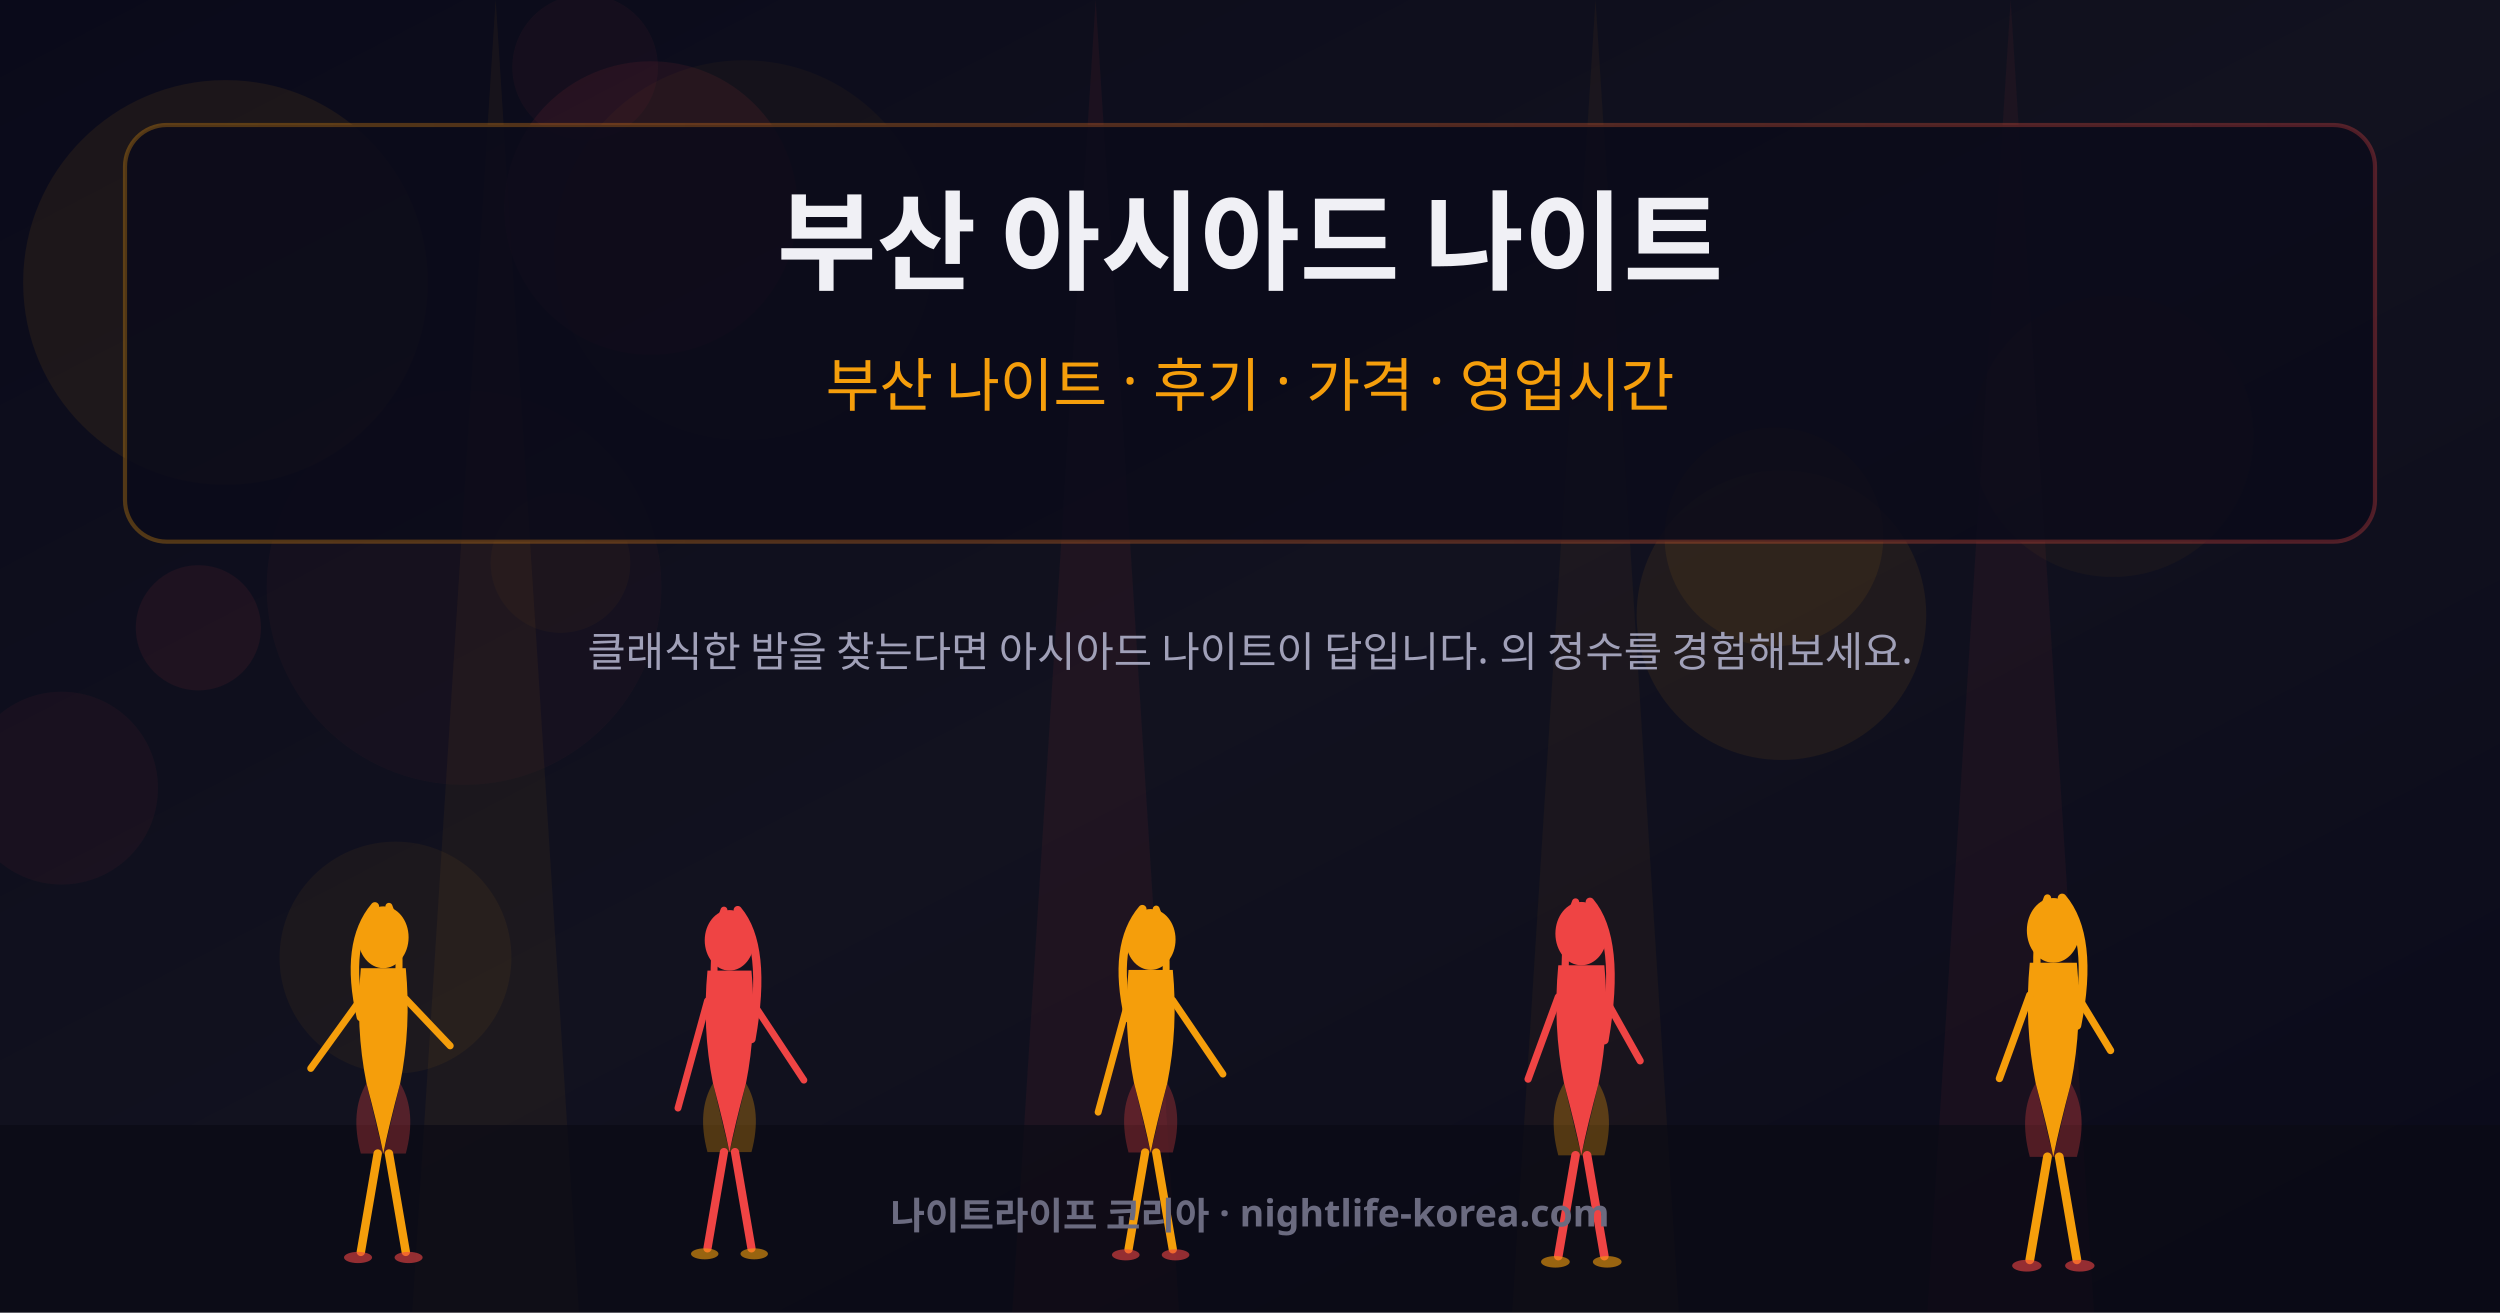
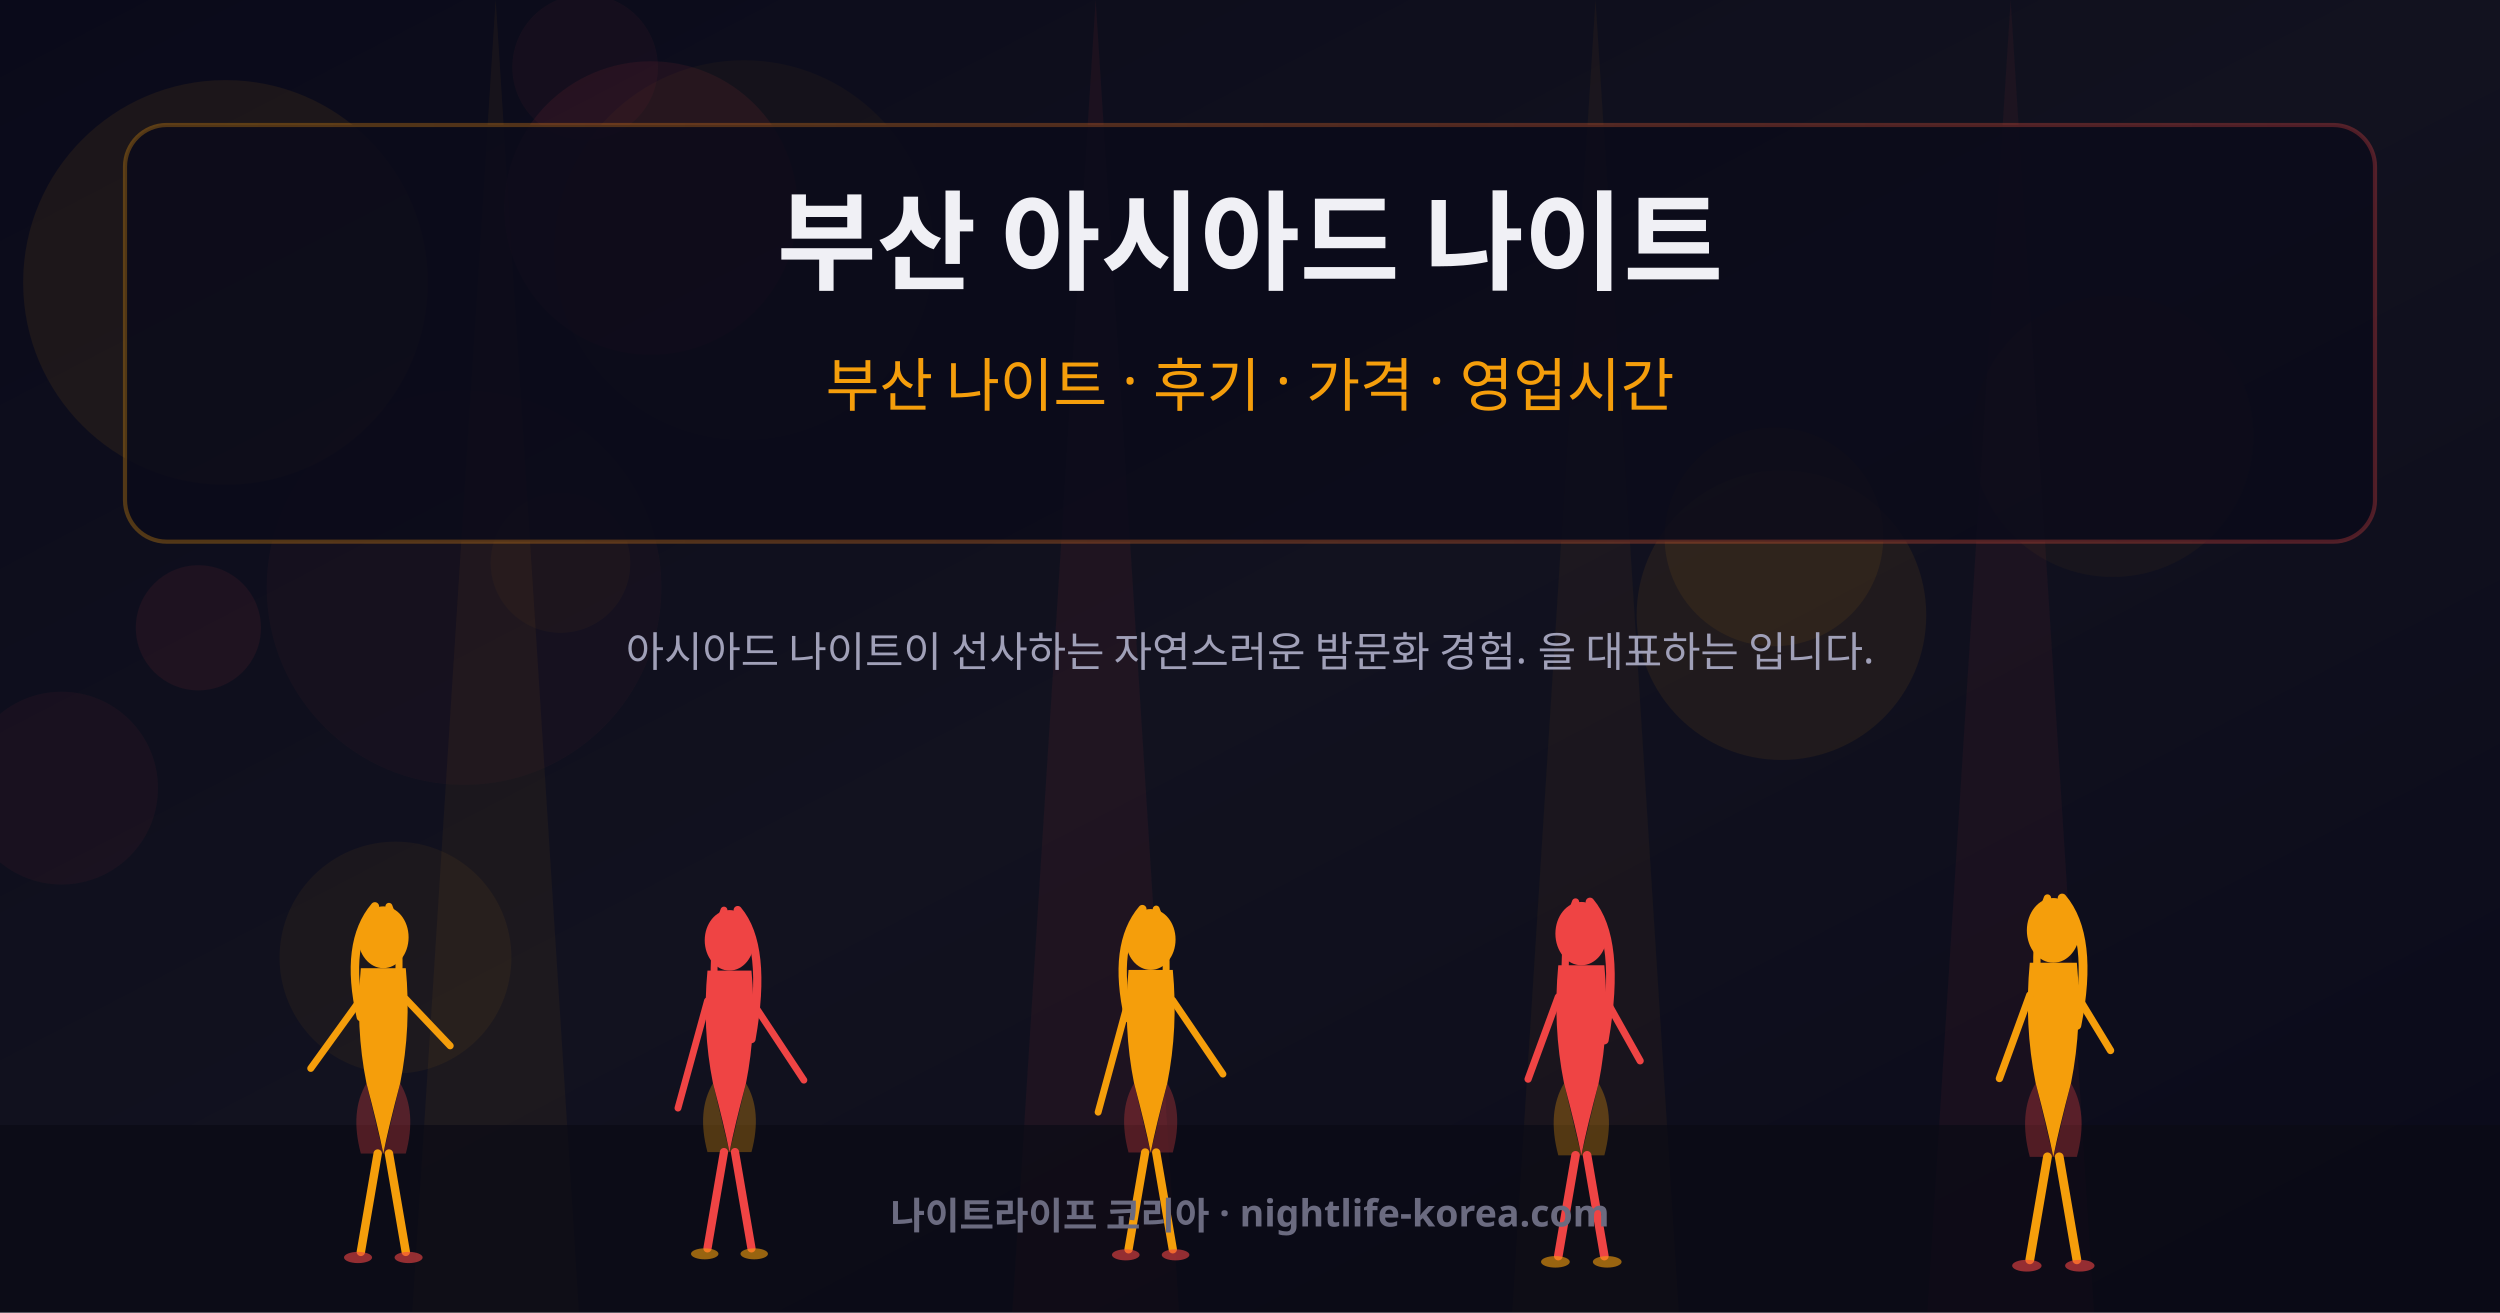
<svg xmlns="http://www.w3.org/2000/svg" viewBox="0 0 1200 630" width="1200" height="630">
  <defs>
    <linearGradient id="ogbg" x1="0%" y1="0%" x2="100%" y2="100%">
      <stop offset="0%" style="stop-color:#0a0a1a" />
      <stop offset="50%" style="stop-color:#12121f" />
      <stop offset="100%" style="stop-color:#0a0a1a" />
    </linearGradient>
    <linearGradient id="ogtxt" x1="0%" y1="0%" x2="100%" y2="0%">
      <stop offset="0%" style="stop-color:#f59e0b" />
      <stop offset="100%" style="stop-color:#ef4444" />
    </linearGradient>
  </defs>
  <rect width="1200" height="630" fill="url(#ogbg)" />
  <polygon points="237.914,0 197.914,630 277.914,630" fill="#f59e0b" opacity="0.054" />
  <polygon points="525.916,0 485.916,630 565.916,630" fill="#ef4444" opacity="0.064" />
  <polygon points="765.85,0 725.85,630 805.85,630" fill="#f59e0b" opacity="0.049" />
  <polygon points="965.106,0 925.106,630 1005.106,630" fill="#ef4444" opacity="0.055" />
  <circle cx="280.851" cy="32.265" r="34.933" fill="#ef4444" opacity="0.045" />
  <circle cx="855.096" cy="295.282" r="69.501" fill="#f59e0b" opacity="0.071" />
  <circle cx="357.032" cy="120.014" r="91.105" fill="#f59e0b" opacity="0.034" />
  <circle cx="851.491" cy="257.691" r="52.495" fill="#f59e0b" opacity="0.068" />
  <circle cx="269.046" cy="270.196" r="33.534" fill="#f59e0b" opacity="0.035" />
  <circle cx="189.836" cy="459.635" r="55.639" fill="#f59e0b" opacity="0.053" />
  <circle cx="95.228" cy="301.343" r="30.043" fill="#ef4444" opacity="0.073" />
  <circle cx="312.403" cy="99.865" r="70.452" fill="#ef4444" opacity="0.079" />
  <circle cx="108.248" cy="135.593" r="97.141" fill="#f59e0b" opacity="0.076" />
  <circle cx="1014.058" cy="209.387" r="67.549" fill="#f59e0b" opacity="0.039" />
  <circle cx="222.742" cy="282.014" r="94.726" fill="#ef4444" opacity="0.034" />
  <circle cx="29.56" cy="378.3" r="46.265" fill="#ef4444" opacity="0.047" />
  <rect x="0" y="540" width="1200" height="90" fill="#0a0a14" opacity="0.7" />
  <g transform="translate(183.9918,520) scale(1.348248)">
    <ellipse cx="0" cy="-52" rx="9" ry="11" fill="#f59e0b" />
    <path d="M-3,-63 Q-14,-50 -8,-23.574" stroke="#f59e0b" stroke-width="3" fill="none" stroke-linecap="round" />
    <path d="M2,-63 Q8,-48 4,-26.574" stroke="#f59e0b" stroke-width="2.5" fill="none" stroke-linecap="round" />
    <path d="M-8,-41 Q-10,-20 -6,0 Q-2,15 0,25 Q2,15 6,0 Q10,-20 8,-41 Z" fill="#f59e0b" />
    <path d="M-6,0 Q-12,10 -8,25 L0,25 Z" fill="#ef4444" opacity="0.3" />
    <path d="M6,0 Q12,10 8,25 L0,25 Z" fill="#ef4444" opacity="0.3" />
    <line x1="-2" y1="25" x2="-8" y2="60" stroke="#f59e0b" stroke-width="3" stroke-linecap="round" />
    <line x1="2" y1="25" x2="8" y2="60" stroke="#f59e0b" stroke-width="3" stroke-linecap="round" />
    <ellipse cx="-9" cy="62" rx="5" ry="2" fill="#ef4444" opacity="0.6" />
    <ellipse cx="9" cy="62" rx="5" ry="2" fill="#ef4444" opacity="0.6" />
    <line x1="-8" y1="-30" x2="-25.827" y2="-5.324" stroke="#f59e0b" stroke-width="2.5" stroke-linecap="round" />
    <line x1="8" y1="-30" x2="23.797" y2="-13.358" stroke="#f59e0b" stroke-width="2.5" stroke-linecap="round" />
  </g>
  <g transform="translate(350.1469,520) scale(1.31998)">
    <ellipse cx="0" cy="-52" rx="9" ry="11" fill="#ef4444" />
    <path d="M3,-63 Q14,-50 8,-16.095" stroke="#ef4444" stroke-width="3" fill="none" stroke-linecap="round" />
    <path d="M-2,-63 Q-8,-48 -4,-19.095" stroke="#ef4444" stroke-width="2.5" fill="none" stroke-linecap="round" />
    <path d="M-8,-41 Q-10,-20 -6,0 Q-2,15 0,25 Q2,15 6,0 Q10,-20 8,-41 Z" fill="#ef4444" />
    <path d="M-6,0 Q-12,10 -8,25 L0,25 Z" fill="#f59e0b" opacity="0.3" />
    <path d="M6,0 Q12,10 8,25 L0,25 Z" fill="#f59e0b" opacity="0.3" />
    <line x1="-2" y1="25" x2="-8" y2="60" stroke="#ef4444" stroke-width="3" stroke-linecap="round" />
    <line x1="2" y1="25" x2="8" y2="60" stroke="#ef4444" stroke-width="3" stroke-linecap="round" />
    <ellipse cx="-9" cy="62" rx="5" ry="2" fill="#f59e0b" opacity="0.6" />
    <ellipse cx="9" cy="62" rx="5" ry="2" fill="#f59e0b" opacity="0.6" />
    <line x1="-8" y1="-30" x2="-18.728" y2="9.003" stroke="#ef4444" stroke-width="2.5" stroke-linecap="round" />
    <line x1="8" y1="-30" x2="27.051" y2="-1.158" stroke="#ef4444" stroke-width="2.5" stroke-linecap="round" />
  </g>
  <g transform="translate(552.3196,520) scale(1.327814)">
    <ellipse cx="0" cy="-52" rx="9" ry="11" fill="#f59e0b" />
    <path d="M-3,-63 Q-14,-50 -8,-23.461" stroke="#f59e0b" stroke-width="3" fill="none" stroke-linecap="round" />
    <path d="M2,-63 Q8,-48 4,-26.461" stroke="#f59e0b" stroke-width="2.5" fill="none" stroke-linecap="round" />
    <path d="M-8,-41 Q-10,-20 -6,0 Q-2,15 0,25 Q2,15 6,0 Q10,-20 8,-41 Z" fill="#f59e0b" />
    <path d="M-6,0 Q-12,10 -8,25 L0,25 Z" fill="#ef4444" opacity="0.3" />
    <path d="M6,0 Q12,10 8,25 L0,25 Z" fill="#ef4444" opacity="0.3" />
    <line x1="-2" y1="25" x2="-8" y2="60" stroke="#f59e0b" stroke-width="3" stroke-linecap="round" />
    <line x1="2" y1="25" x2="8" y2="60" stroke="#f59e0b" stroke-width="3" stroke-linecap="round" />
    <ellipse cx="-9" cy="62" rx="5" ry="2" fill="#ef4444" opacity="0.6" />
    <ellipse cx="9" cy="62" rx="5" ry="2" fill="#ef4444" opacity="0.6" />
    <line x1="-8" y1="-30" x2="-18.989" y2="10.423" stroke="#f59e0b" stroke-width="2.5" stroke-linecap="round" />
    <line x1="8" y1="-30" x2="26.12" y2="-3.34" stroke="#f59e0b" stroke-width="2.5" stroke-linecap="round" />
  </g>
  <g transform="translate(759.0294,520) scale(1.381971)">
    <ellipse cx="0" cy="-52" rx="9" ry="11" fill="#ef4444" />
    <path d="M3,-63 Q14,-50 8,-15.021" stroke="#ef4444" stroke-width="3" fill="none" stroke-linecap="round" />
    <path d="M-2,-63 Q-8,-48 -4,-18.021" stroke="#ef4444" stroke-width="2.5" fill="none" stroke-linecap="round" />
    <path d="M-8,-41 Q-10,-20 -6,0 Q-2,15 0,25 Q2,15 6,0 Q10,-20 8,-41 Z" fill="#ef4444" />
    <path d="M-6,0 Q-12,10 -8,25 L0,25 Z" fill="#f59e0b" opacity="0.3" />
    <path d="M6,0 Q12,10 8,25 L0,25 Z" fill="#f59e0b" opacity="0.3" />
    <line x1="-2" y1="25" x2="-8" y2="60" stroke="#ef4444" stroke-width="3" stroke-linecap="round" />
    <line x1="2" y1="25" x2="8" y2="60" stroke="#ef4444" stroke-width="3" stroke-linecap="round" />
    <ellipse cx="-9" cy="62" rx="5" ry="2" fill="#f59e0b" opacity="0.6" />
    <ellipse cx="9" cy="62" rx="5" ry="2" fill="#f59e0b" opacity="0.6" />
    <line x1="-8" y1="-30" x2="-18.49" y2="-1.459" stroke="#ef4444" stroke-width="2.5" stroke-linecap="round" />
    <line x1="8" y1="-30" x2="20.434" y2="-7.813" stroke="#ef4444" stroke-width="2.5" stroke-linecap="round" />
  </g>
  <g transform="translate(985.5959,520) scale(1.411833)">
    <ellipse cx="0" cy="-52" rx="9" ry="11" fill="#f59e0b" />
    <path d="M3,-63 Q14,-50 8,-19.69" stroke="#f59e0b" stroke-width="3" fill="none" stroke-linecap="round" />
    <path d="M-2,-63 Q-8,-48 -4,-22.69" stroke="#f59e0b" stroke-width="2.5" fill="none" stroke-linecap="round" />
    <path d="M-8,-41 Q-10,-20 -6,0 Q-2,15 0,25 Q2,15 6,0 Q10,-20 8,-41 Z" fill="#f59e0b" />
    <path d="M-6,0 Q-12,10 -8,25 L0,25 Z" fill="#ef4444" opacity="0.3" />
    <path d="M6,0 Q12,10 8,25 L0,25 Z" fill="#ef4444" opacity="0.3" />
    <line x1="-2" y1="25" x2="-8" y2="60" stroke="#f59e0b" stroke-width="3" stroke-linecap="round" />
    <line x1="2" y1="25" x2="8" y2="60" stroke="#f59e0b" stroke-width="3" stroke-linecap="round" />
    <ellipse cx="-9" cy="62" rx="5" ry="2" fill="#ef4444" opacity="0.6" />
    <ellipse cx="9" cy="62" rx="5" ry="2" fill="#ef4444" opacity="0.6" />
    <line x1="-8" y1="-30" x2="-18.328" y2="-1.645" stroke="#f59e0b" stroke-width="2.5" stroke-linecap="round" />
    <line x1="8" y1="-30" x2="19.448" y2="-11.169" stroke="#f59e0b" stroke-width="2.5" stroke-linecap="round" />
  </g>
  <rect x="60" y="60" width="1080" height="200" rx="20" fill="#0a0a1a" opacity="0.85" />
  <rect x="60" y="60" width="1080" height="200" rx="20" fill="none" stroke="url(#ogtxt)" stroke-width="2" opacity="0.3" />
  <text x="600" y="135" text-anchor="middle" font-family="'Noto Sans KR',sans-serif" font-size="52" font-weight="800" fill="#f0f0f5">부산 아시아드 나이트</text>
  <text x="600" y="195" text-anchor="middle" font-family="'Noto Sans KR',sans-serif" font-size="28" font-weight="500" fill="#f59e0b">부산 나이트 · 후기 · 가격 · 영업시간</text>
  <rect x="60" y="290" width="auto" height="40" rx="20" fill="#f59e0b" opacity="0.15" />
-   <text x="600" y="320" text-anchor="middle" font-family="'Noto Sans KR',sans-serif" font-size="20" fill="#a0a0b8">클래식한 밤을 찾는다면 아시아드 나이트이 답입니다. 의 정수를 경험해보세요.</text>
+   <text x="600" y="320" text-anchor="middle" font-family="'Noto Sans KR',sans-serif" font-size="20" fill="#a0a0b8">아시아드 나이트이 선사하는 자연스러운 밤문화 경험. 을 대표하는 입니다.</text>
  <text x="600" y="590" text-anchor="middle" font-family="'Noto Sans KR',sans-serif" font-size="18" font-weight="600" fill="#6b6b80">나이트라이프 코리아 · nightlife-korea.com</text>
</svg>
